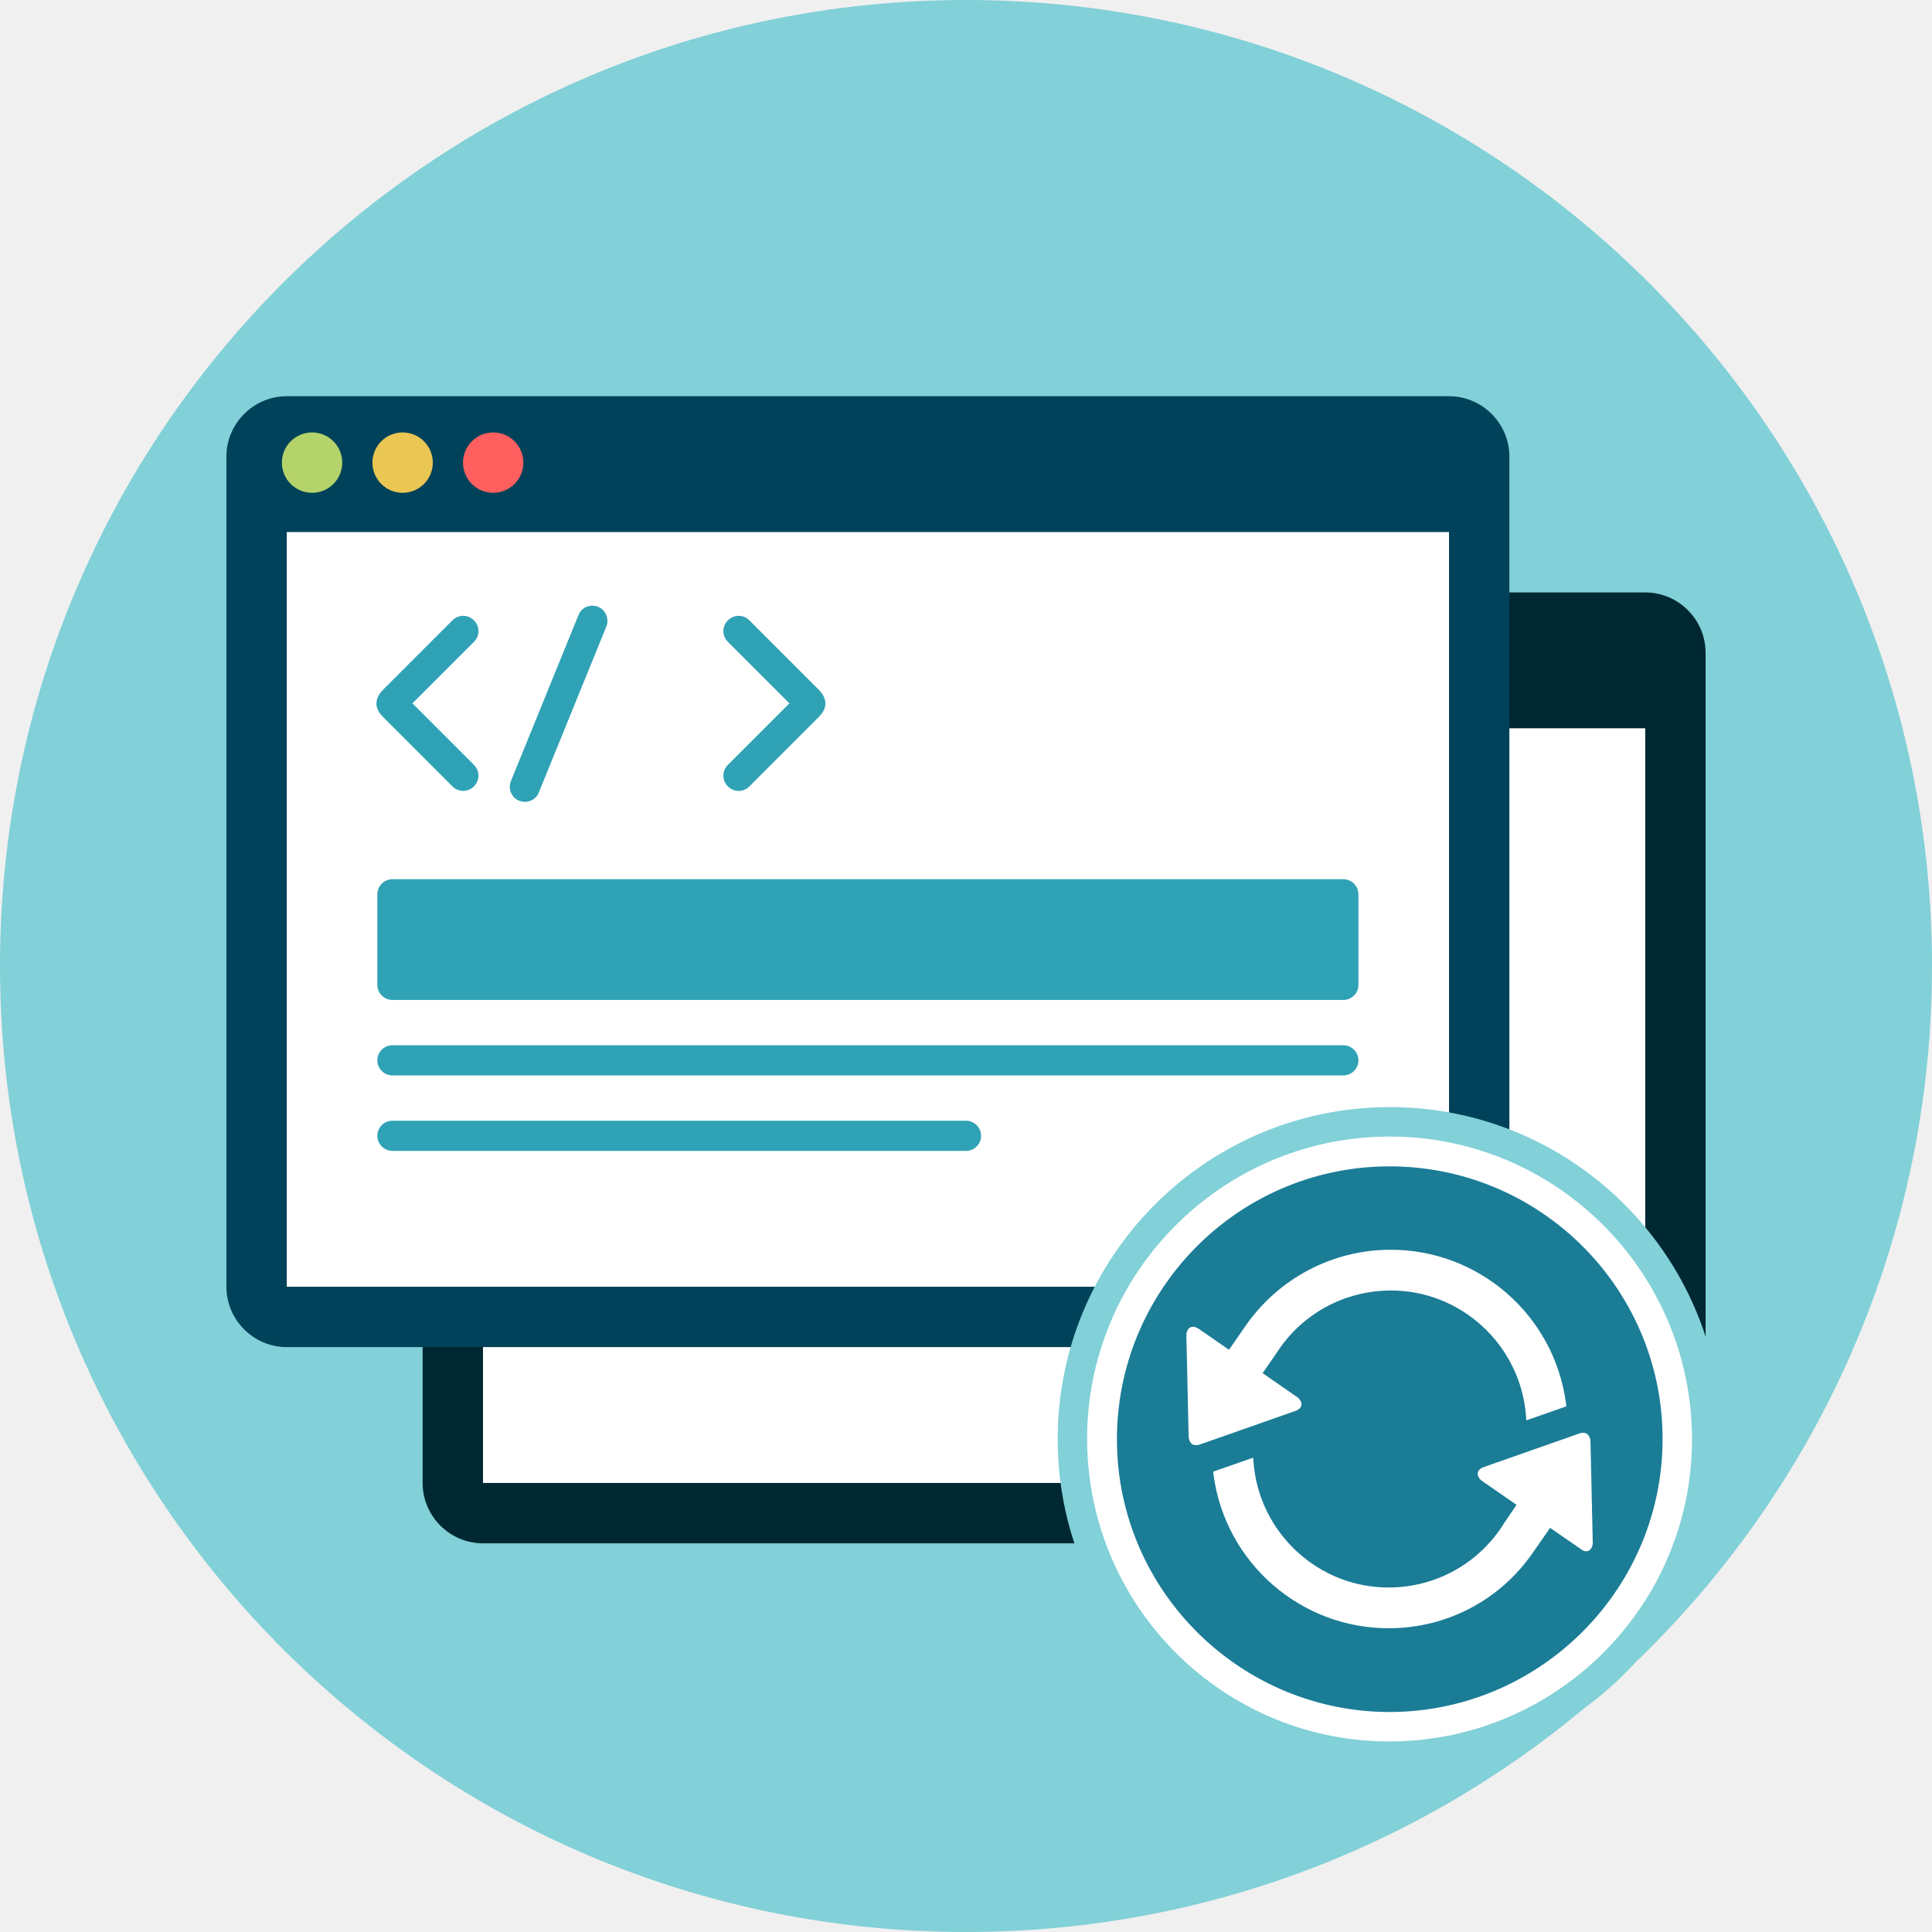
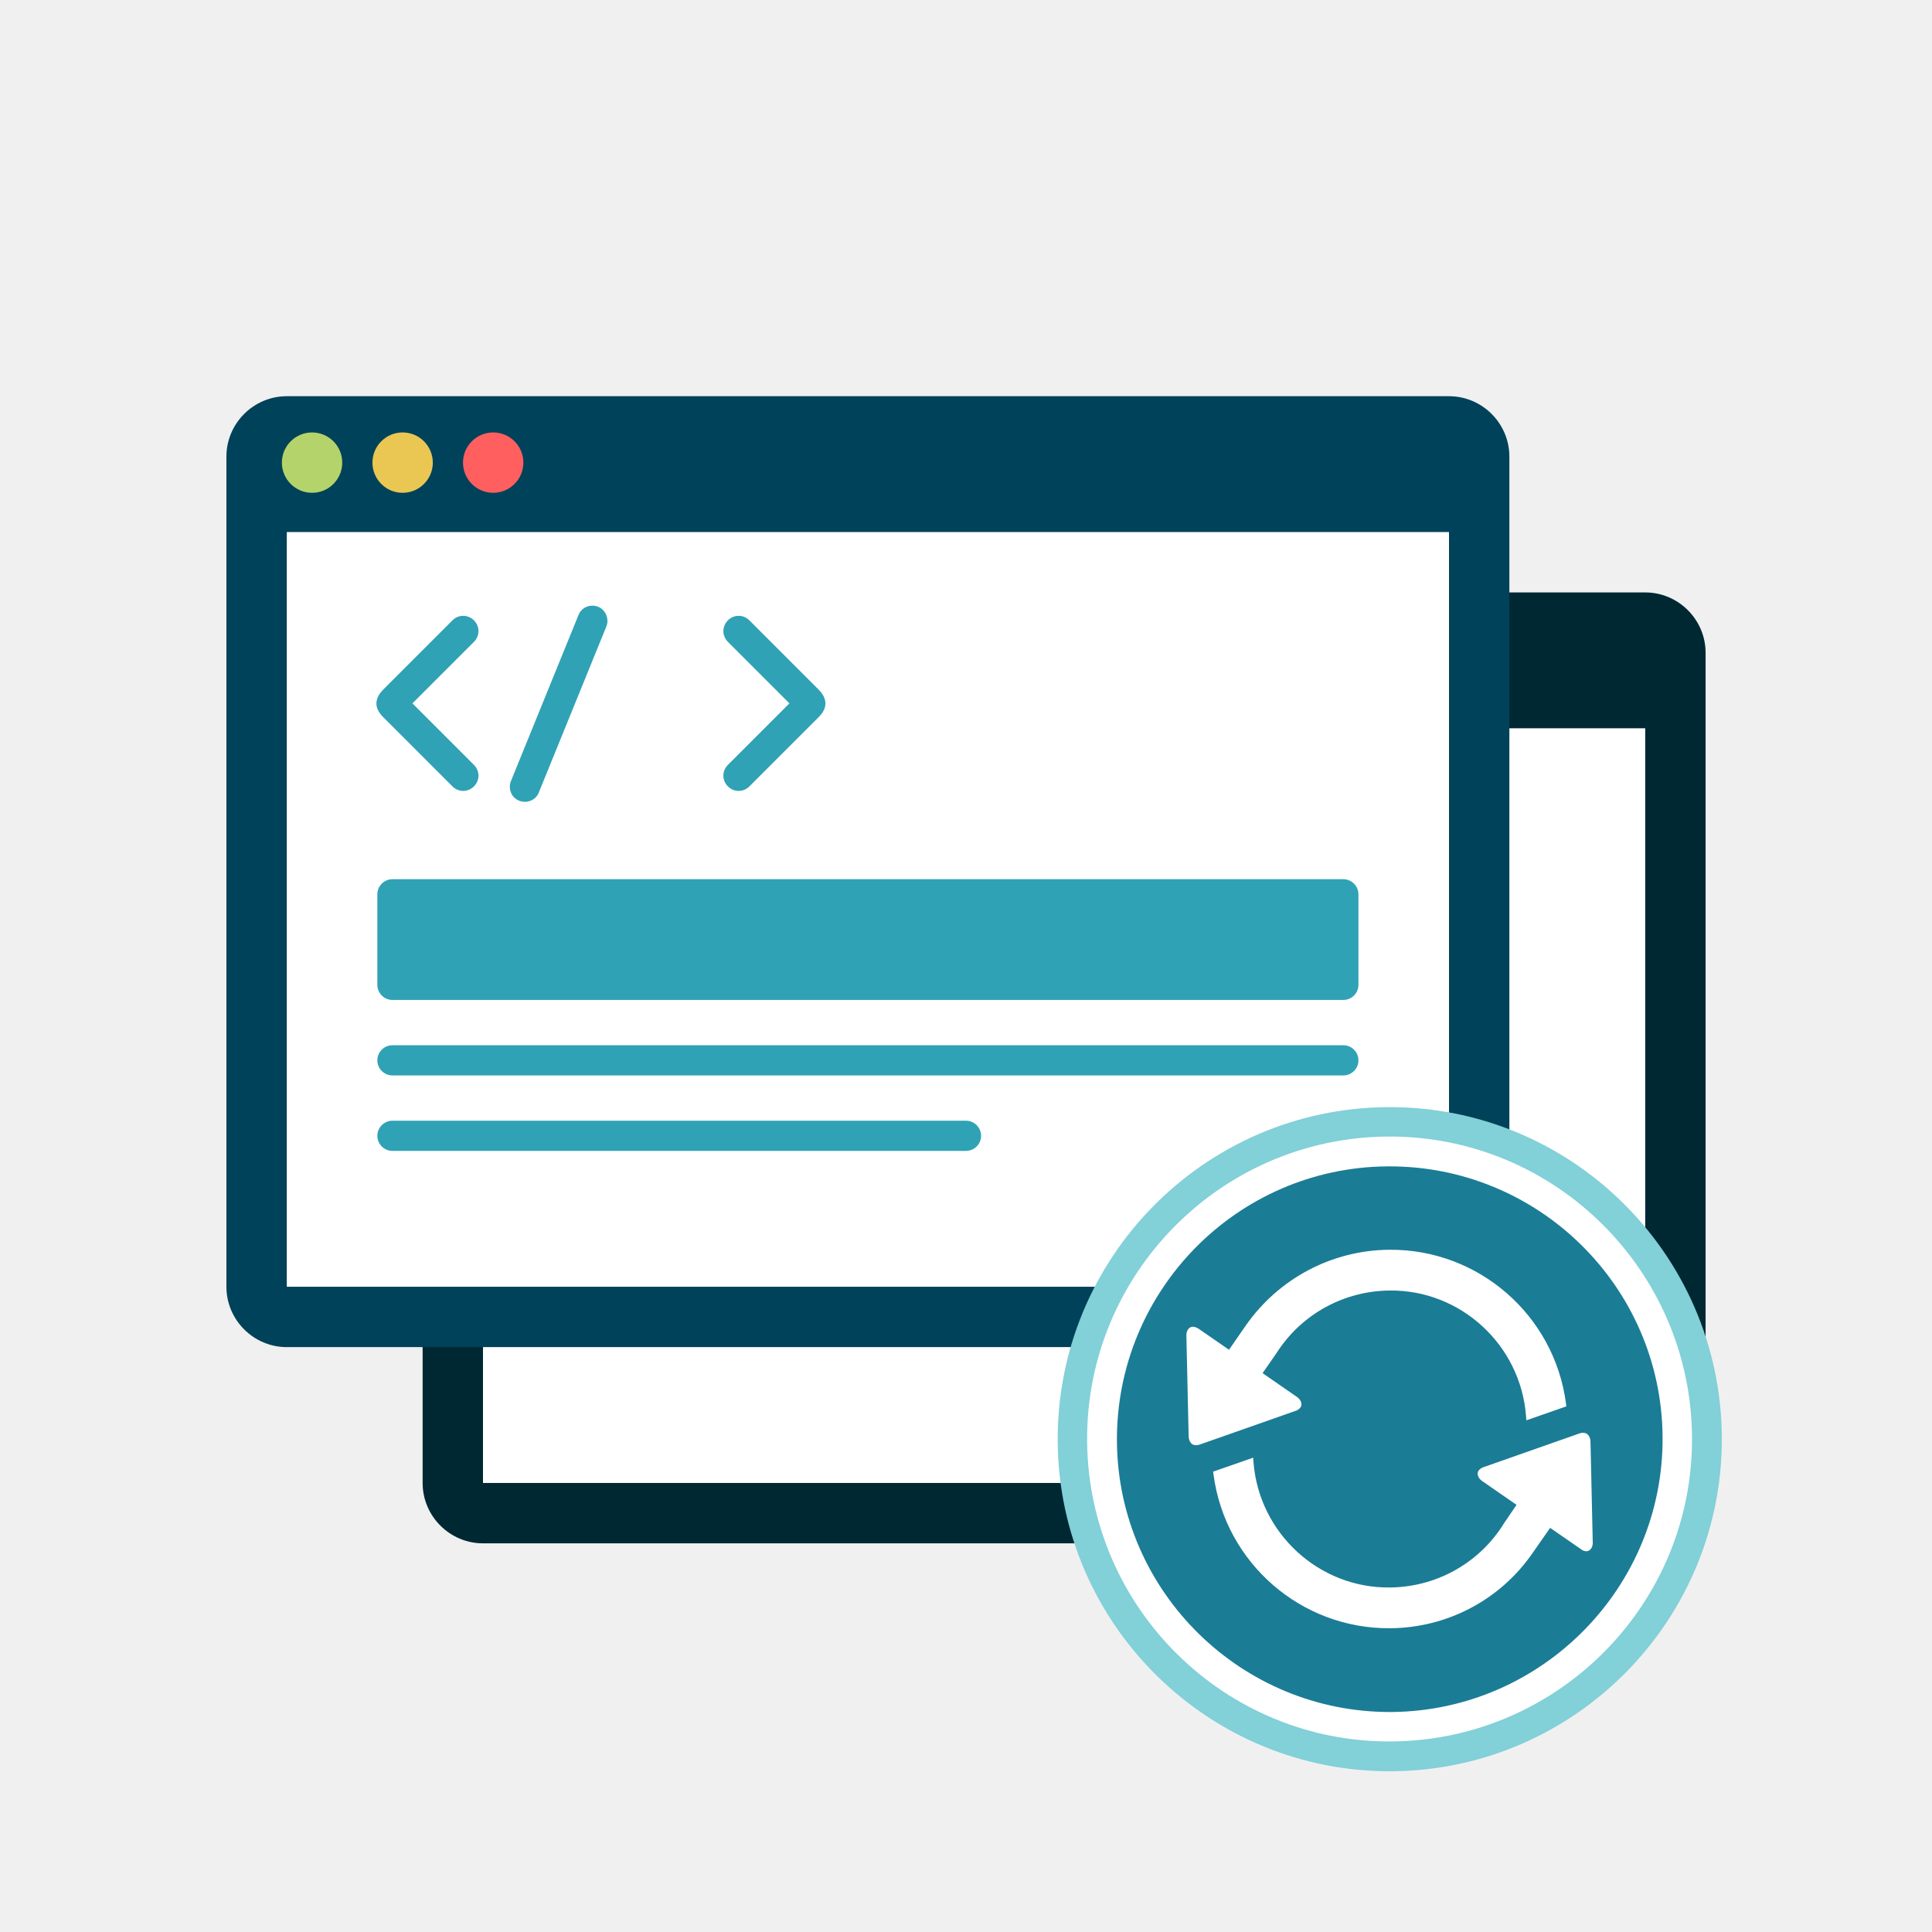
<svg xmlns="http://www.w3.org/2000/svg" id="Layer_1" style="enable-background:new 0 0 512 512;" version="1.1" viewBox="0 0 512 512" xml:space="preserve">
-   <style type="text/css">
+   <defs id="defs4595" />
+   <style type="text/css" id="style4544">
	.st0{fill:#82D0D8;}
	.st1{fill:#002833;}
	.st2{fill:#FFFFFF;}
	.st3{fill:#004259;}
	.st4{fill:#B4D36A;}
	.st5{fill:#EAC653;}
	.st6{fill:#FF5F5F;}
	.st7{fill:#30A2B5;}
	.st8{fill:#1B7C96;}
</style>
-   <g>
-     <g>
-       <circle class="st0" cx="256" cy="256" r="256" />
-       <path class="st1" d="M452,173c0-8.8-7.2-16-16-16H128c-8.8,0-16,7.2-16,16v220c0,8.8,7.2,16,16,16h308c8.8,0,16-7.2,16-16V173z" />
-       <rect class="st2" height="200" width="308" x="128" y="193" />
-       <path class="st3" d="M400,121c0-8.8-7.2-16-16-16H76c-8.8,0-16,7.2-16,16v220c0,8.8,7.2,16,16,16h308c8.8,0,16-7.2,16-16V121z" />
-       <rect class="st2" height="200" width="308" x="76" y="141" />
-       <circle class="st4" cx="82.7" cy="122.6" r="8" />
-       <circle class="st5" cx="106.7" cy="122.6" r="8" />
-       <circle class="st6" cx="130.7" cy="122.6" r="8" />
-       <g>
-         <path class="st7" d="M360,237c0-2.2-1.8-4-4-4H104c-2.2,0-4,1.8-4,4v24c0,2.2,1.8,4,4,4h252c2.2,0,4-1.8,4-4V237z" />
-         <path class="st7" d="M360,281c0-2.2-1.8-4-4-4H104c-2.2,0-4,1.8-4,4l0,0c0,2.2,1.8,4,4,4h252C358.2,285,360,283.2,360,281     L360,281z" />
-         <path class="st7" d="M260,301c0-2.2-1.8-4-4-4H104c-2.2,0-4,1.8-4,4l0,0c0,2.2,1.8,4,4,4h152C258.2,305,260,303.2,260,301     L260,301z" />
-         <path class="st7" d="M109.3,186.4l16.3-16.3c1.6-1.6,1.6-4.1,0-5.7c-1.6-1.6-4.1-1.6-5.7,0l-18.3,18.3c-3.6,3.6-1,6.4,0,7.4     l18.3,18.3c1.6,1.6,4.1,1.6,5.7,0c1.6-1.6,1.6-4.1,0-5.7L109.3,186.4z" />
-         <path class="st7" d="M209.2,186.4l-16.3-16.3c-1.6-1.6-1.6-4.1,0-5.7c1.6-1.6,4.1-1.6,5.7,0l18.3,18.3c3.6,3.6,1,6.4,0,7.4     l-18.3,18.3c-1.6,1.6-4.1,1.6-5.7,0c-1.6-1.6-1.6-4.1,0-5.7L209.2,186.4z" />
-         <path class="st7" d="M158.5,160.8c-2-0.8-4.4,0.1-5.2,2.2l-17.9,44c-0.8,2,0.1,4.4,2.2,5.2c2,0.8,4.4-0.1,5.2-2.2l17.9-44     C161.5,164,160.5,161.6,158.5,160.8z" />
+   <g id="g4590">
+     <g id="g4576">
+       <path class="st1" d="M452,173c0-8.8-7.2-16-16-16H128c-8.8,0-16,7.2-16,16v220c0,8.8,7.2,16,16,16h308c8.8,0,16-7.2,16-16V173z" id="path4548" />
+       <rect class="st2" height="200" width="308" x="128" y="193" id="rect4550" />
+       <path class="st3" d="M400,121c0-8.8-7.2-16-16-16H76c-8.8,0-16,7.2-16,16v220c0,8.8,7.2,16,16,16h308c8.8,0,16-7.2,16-16V121z" id="path4552" />
+       <rect class="st2" height="200" width="308" x="76" y="141" id="rect4554" />
+       <circle class="st4" cx="82.7" cy="122.6" r="8" id="circle4556" />
+       <circle class="st5" cx="106.7" cy="122.6" r="8" id="circle4558" />
+       <circle class="st6" cx="130.7" cy="122.6" r="8" id="circle4560" />
+       <g id="g4574">
+         <path class="st7" d="M360,237c0-2.2-1.8-4-4-4H104c-2.2,0-4,1.8-4,4v24c0,2.2,1.8,4,4,4h252c2.2,0,4-1.8,4-4V237z" id="path4562" />
+         <path class="st7" d="M360,281c0-2.2-1.8-4-4-4H104c-2.2,0-4,1.8-4,4l0,0c0,2.2,1.8,4,4,4h252C358.2,285,360,283.2,360,281     L360,281z" id="path4564" />
+         <path class="st7" d="M260,301c0-2.2-1.8-4-4-4H104c-2.2,0-4,1.8-4,4l0,0c0,2.2,1.8,4,4,4h152C258.2,305,260,303.2,260,301     L260,301z" id="path4566" />
+         <path class="st7" d="M109.3,186.4l16.3-16.3c1.6-1.6,1.6-4.1,0-5.7c-1.6-1.6-4.1-1.6-5.7,0l-18.3,18.3c-3.6,3.6-1,6.4,0,7.4     l18.3,18.3c1.6,1.6,4.1,1.6,5.7,0c1.6-1.6,1.6-4.1,0-5.7L109.3,186.4z" id="path4568" />
+         <path class="st7" d="M209.2,186.4l-16.3-16.3c-1.6-1.6-1.6-4.1,0-5.7c1.6-1.6,4.1-1.6,5.7,0l18.3,18.3c3.6,3.6,1,6.4,0,7.4     l-18.3,18.3c-1.6,1.6-4.1,1.6-5.7,0c-1.6-1.6-1.6-4.1,0-5.7L209.2,186.4z" id="path4570" />
+         <path class="st7" d="M158.5,160.8c-2-0.8-4.4,0.1-5.2,2.2l-17.9,44c-0.8,2,0.1,4.4,2.2,5.2c2,0.8,4.4-0.1,5.2-2.2l17.9-44     C161.5,164,160.5,161.6,158.5,160.8z" id="path4572" />
      </g>
    </g>
-     <g>
-       <path class="st0" d="M369,469.4c-48.5,0.4-88.3-38.7-88.7-87.3c-0.4-48.5,38.7-88.3,87.3-88.7c48.5-0.4,88.3,38.7,88.7,87.3    C456.7,429.2,417.5,469,369,469.4z" />
-       <path class="st2" d="M368.9,461.5c-44.2,0.4-80.4-35.3-80.8-79.5s35.3-80.4,79.5-80.8s80.4,35.3,80.8,79.5    S413.1,461.1,368.9,461.5z" />
-       <path class="st8" d="M368.9,453.7C329,454,296.3,421.8,296,382c-0.3-39.9,31.8-72.6,71.7-72.9c39.9-0.3,72.6,31.8,72.9,71.7    C440.9,420.6,408.7,453.3,368.9,453.7z" />
-       <path class="st2" d="M368.4,431.5c-23.6,0.2-43.7-17.3-46.8-40.7l-0.1-0.8l10.6-3.7l0.1,1.3c1.5,18.7,17.3,33.3,36.1,33.1    c12-0.1,23.1-6.1,29.7-16.1l0.5-0.8l0,0l3.4-5l-9.1-6.3c-1-0.7-1.2-1.5-1.2-2c0-0.5,0.3-1.1,1.3-1.6l25.6-9c0.3-0.1,0.6-0.2,1-0.2    c0.6,0,1.1,0.2,1.4,0.6c0.4,0.5,0.6,1.1,0.6,1.9l0.6,26.8c-0.1,1.5-1,2.1-1.7,2.1l0,0c-0.5,0-1-0.2-1.5-0.6l-8.1-5.6l-4.6,6.6l0,0    C397.6,424,383.5,431.4,368.4,431.5z" />
-       <path class="st2" d="M317,383c-0.6,0-1.1-0.2-1.4-0.6c-0.4-0.5-0.6-1.1-0.6-1.9l-0.6-26.8c0.1-1.5,1-2.1,1.7-2.1    c0.5,0,1,0.2,1.5,0.5l8.1,5.6l4.5-6.5l0,0c8.7-12.4,22.8-19.9,38-20c23.6-0.2,43.7,17.3,46.8,40.7l0.1,0.8l-10.6,3.7l-0.1-1.3    c-1.5-18.7-17.3-33.3-36.1-33.1c-12,0.1-23.1,6.1-29.7,16.1L338,359l0,0l-3.4,4.9l9.1,6.3c1,0.7,1.2,1.5,1.2,2    c0,0.5-0.3,1.1-1.3,1.6l-25.6,9C317.7,382.9,317.3,383,317,383L317,383z" />
+     <g id="g4588">
+       <path class="st0" d="M369,469.4c-48.5,0.4-88.3-38.7-88.7-87.3c-0.4-48.5,38.7-88.3,87.3-88.7c48.5-0.4,88.3,38.7,88.7,87.3    C456.7,429.2,417.5,469,369,469.4z" id="path4578" />
+       <path class="st2" d="M368.9,461.5c-44.2,0.4-80.4-35.3-80.8-79.5s35.3-80.4,79.5-80.8s80.4,35.3,80.8,79.5    S413.1,461.1,368.9,461.5z" id="path4580" />
+       <path class="st8" d="M368.9,453.7C329,454,296.3,421.8,296,382c-0.3-39.9,31.8-72.6,71.7-72.9c39.9-0.3,72.6,31.8,72.9,71.7    C440.9,420.6,408.7,453.3,368.9,453.7z" id="path4582" />
+       <path class="st2" d="M368.4,431.5c-23.6,0.2-43.7-17.3-46.8-40.7l-0.1-0.8l10.6-3.7l0.1,1.3c1.5,18.7,17.3,33.3,36.1,33.1    c12-0.1,23.1-6.1,29.7-16.1l0.5-0.8l0,0l3.4-5l-9.1-6.3c-1-0.7-1.2-1.5-1.2-2c0-0.5,0.3-1.1,1.3-1.6l25.6-9c0.3-0.1,0.6-0.2,1-0.2    c0.6,0,1.1,0.2,1.4,0.6c0.4,0.5,0.6,1.1,0.6,1.9l0.6,26.8c-0.1,1.5-1,2.1-1.7,2.1l0,0c-0.5,0-1-0.2-1.5-0.6l-8.1-5.6l-4.6,6.6l0,0    C397.6,424,383.5,431.4,368.4,431.5z" id="path4584" />
+       <path class="st2" d="M317,383c-0.6,0-1.1-0.2-1.4-0.6c-0.4-0.5-0.6-1.1-0.6-1.9l-0.6-26.8c0.1-1.5,1-2.1,1.7-2.1    c0.5,0,1,0.2,1.5,0.5l8.1,5.6l4.5-6.5l0,0c8.7-12.4,22.8-19.9,38-20c23.6-0.2,43.7,17.3,46.8,40.7l0.1,0.8l-10.6,3.7l-0.1-1.3    c-1.5-18.7-17.3-33.3-36.1-33.1c-12,0.1-23.1,6.1-29.7,16.1L338,359l0,0l-3.4,4.9l9.1,6.3c1,0.7,1.2,1.5,1.2,2    c0,0.5-0.3,1.1-1.3,1.6l-25.6,9C317.7,382.9,317.3,383,317,383L317,383z" id="path4586" />
    </g>
  </g>
</svg>
